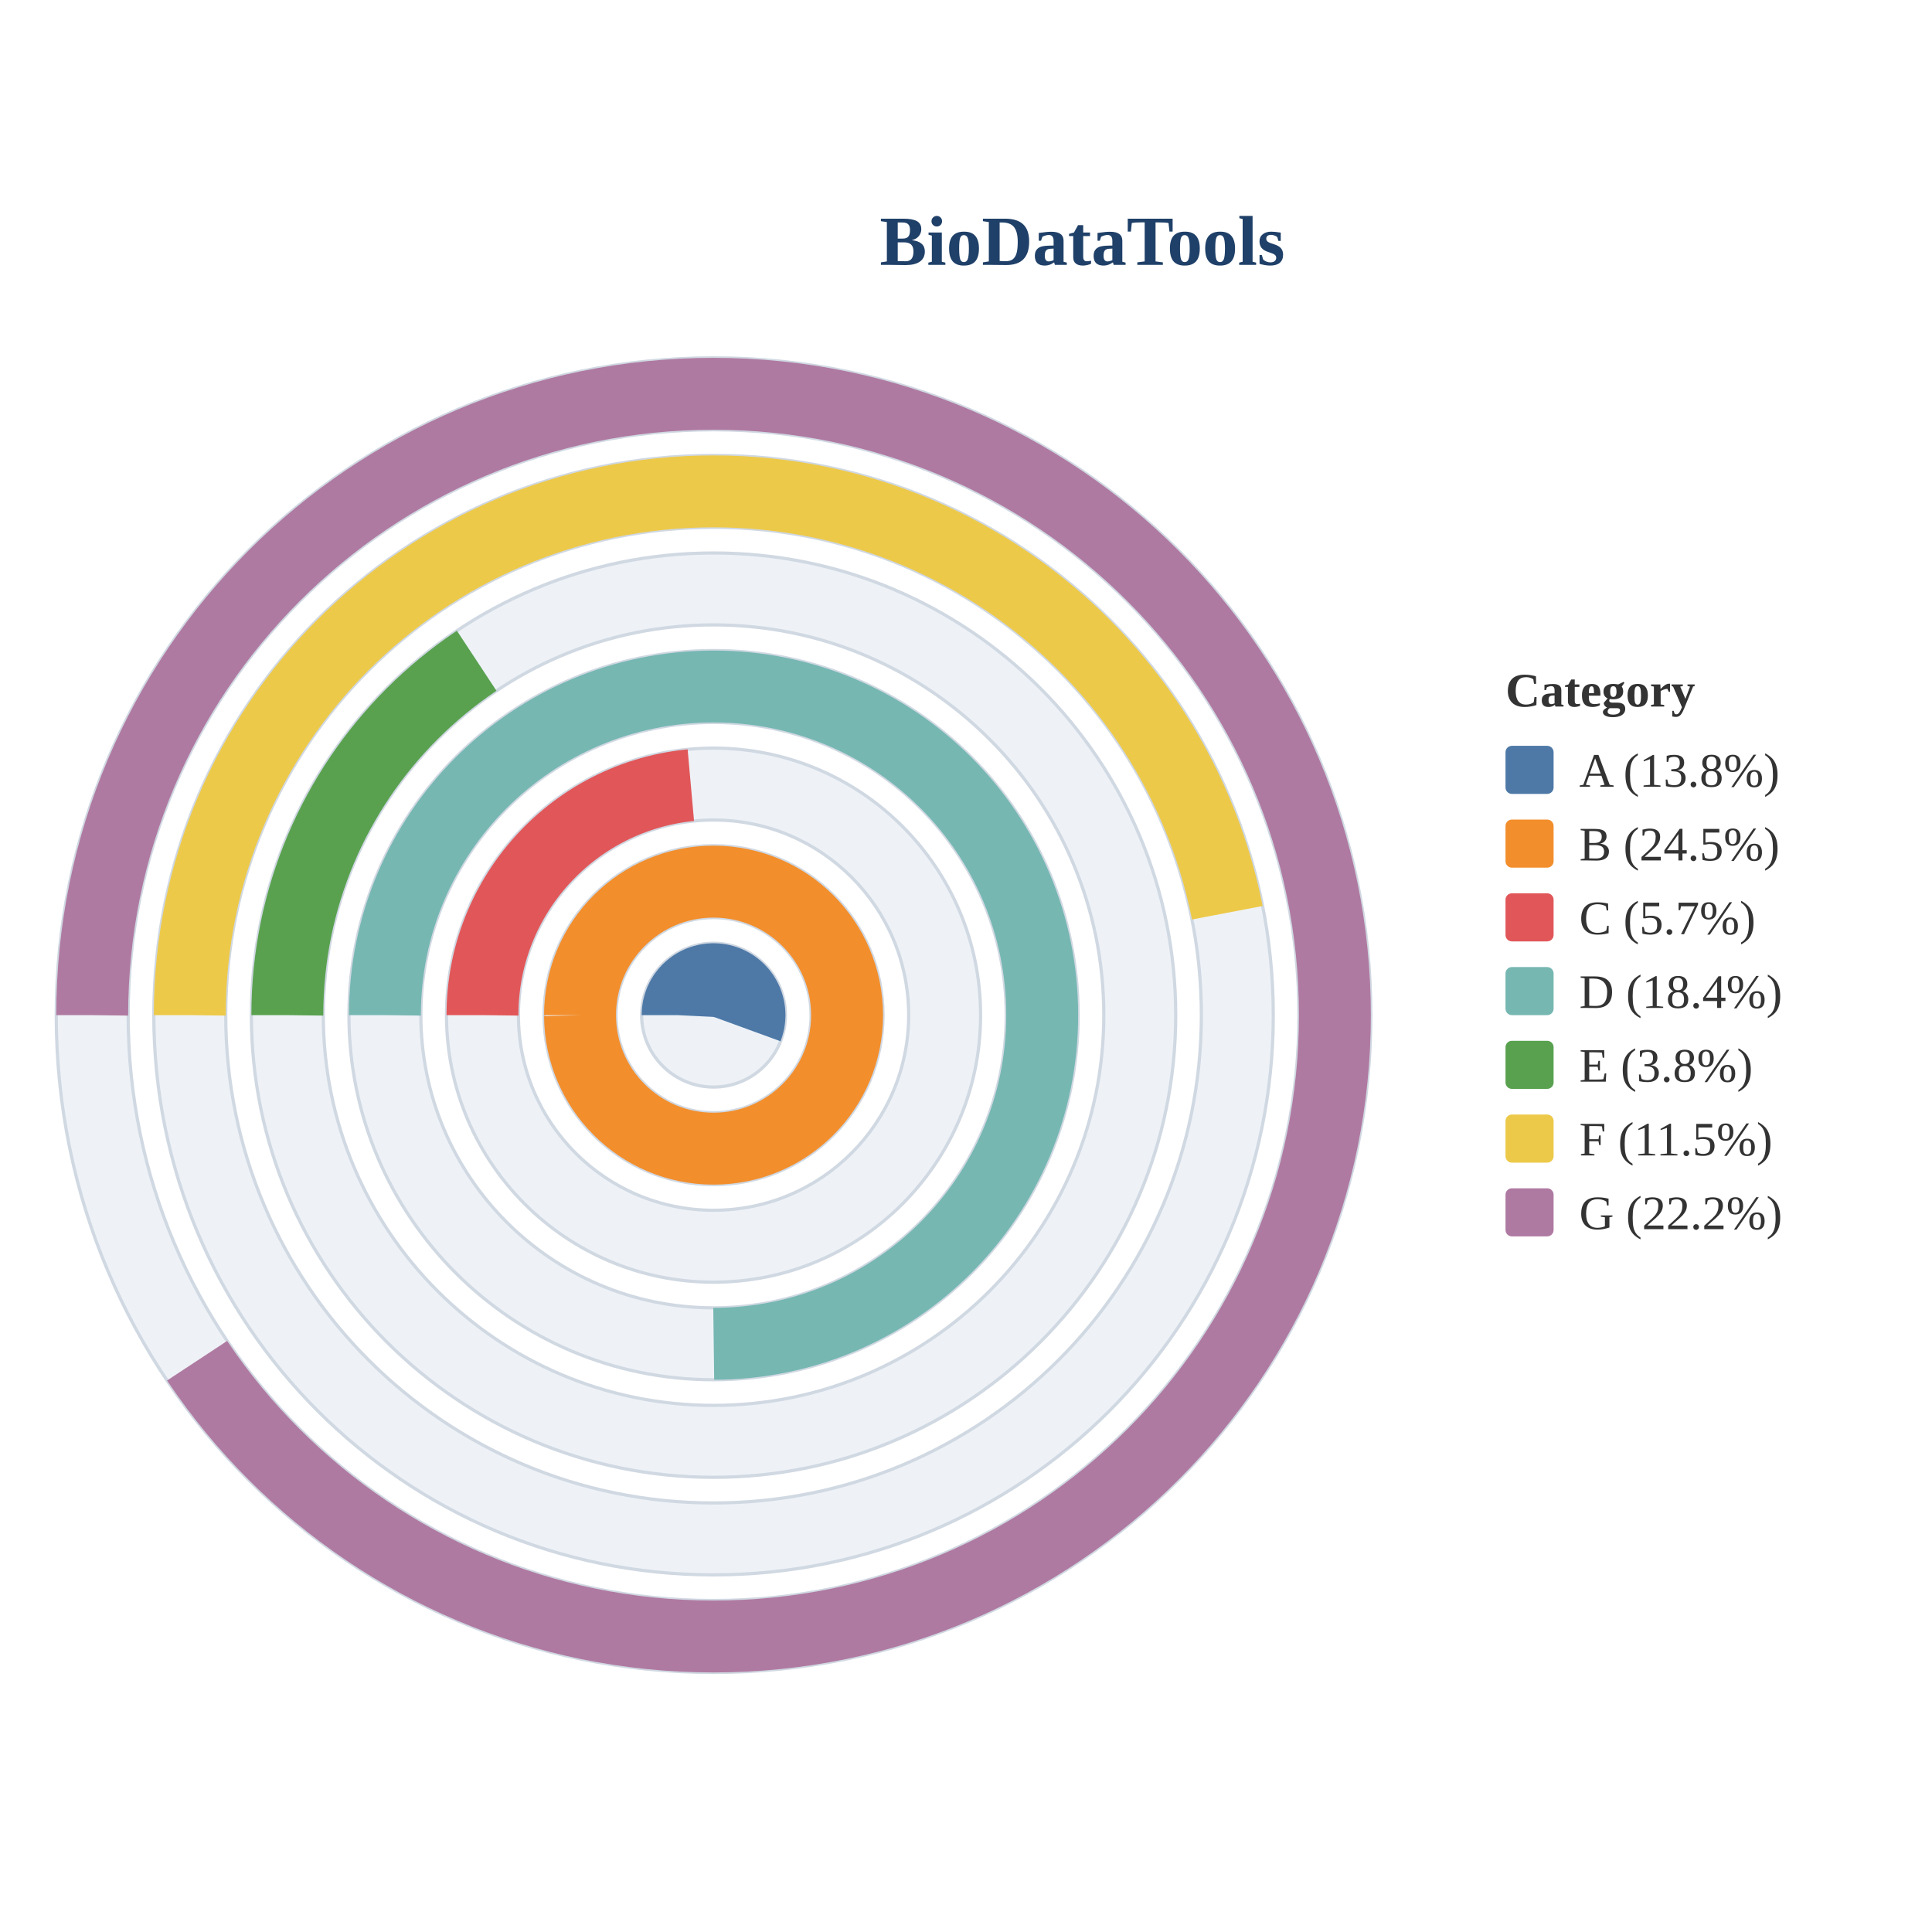
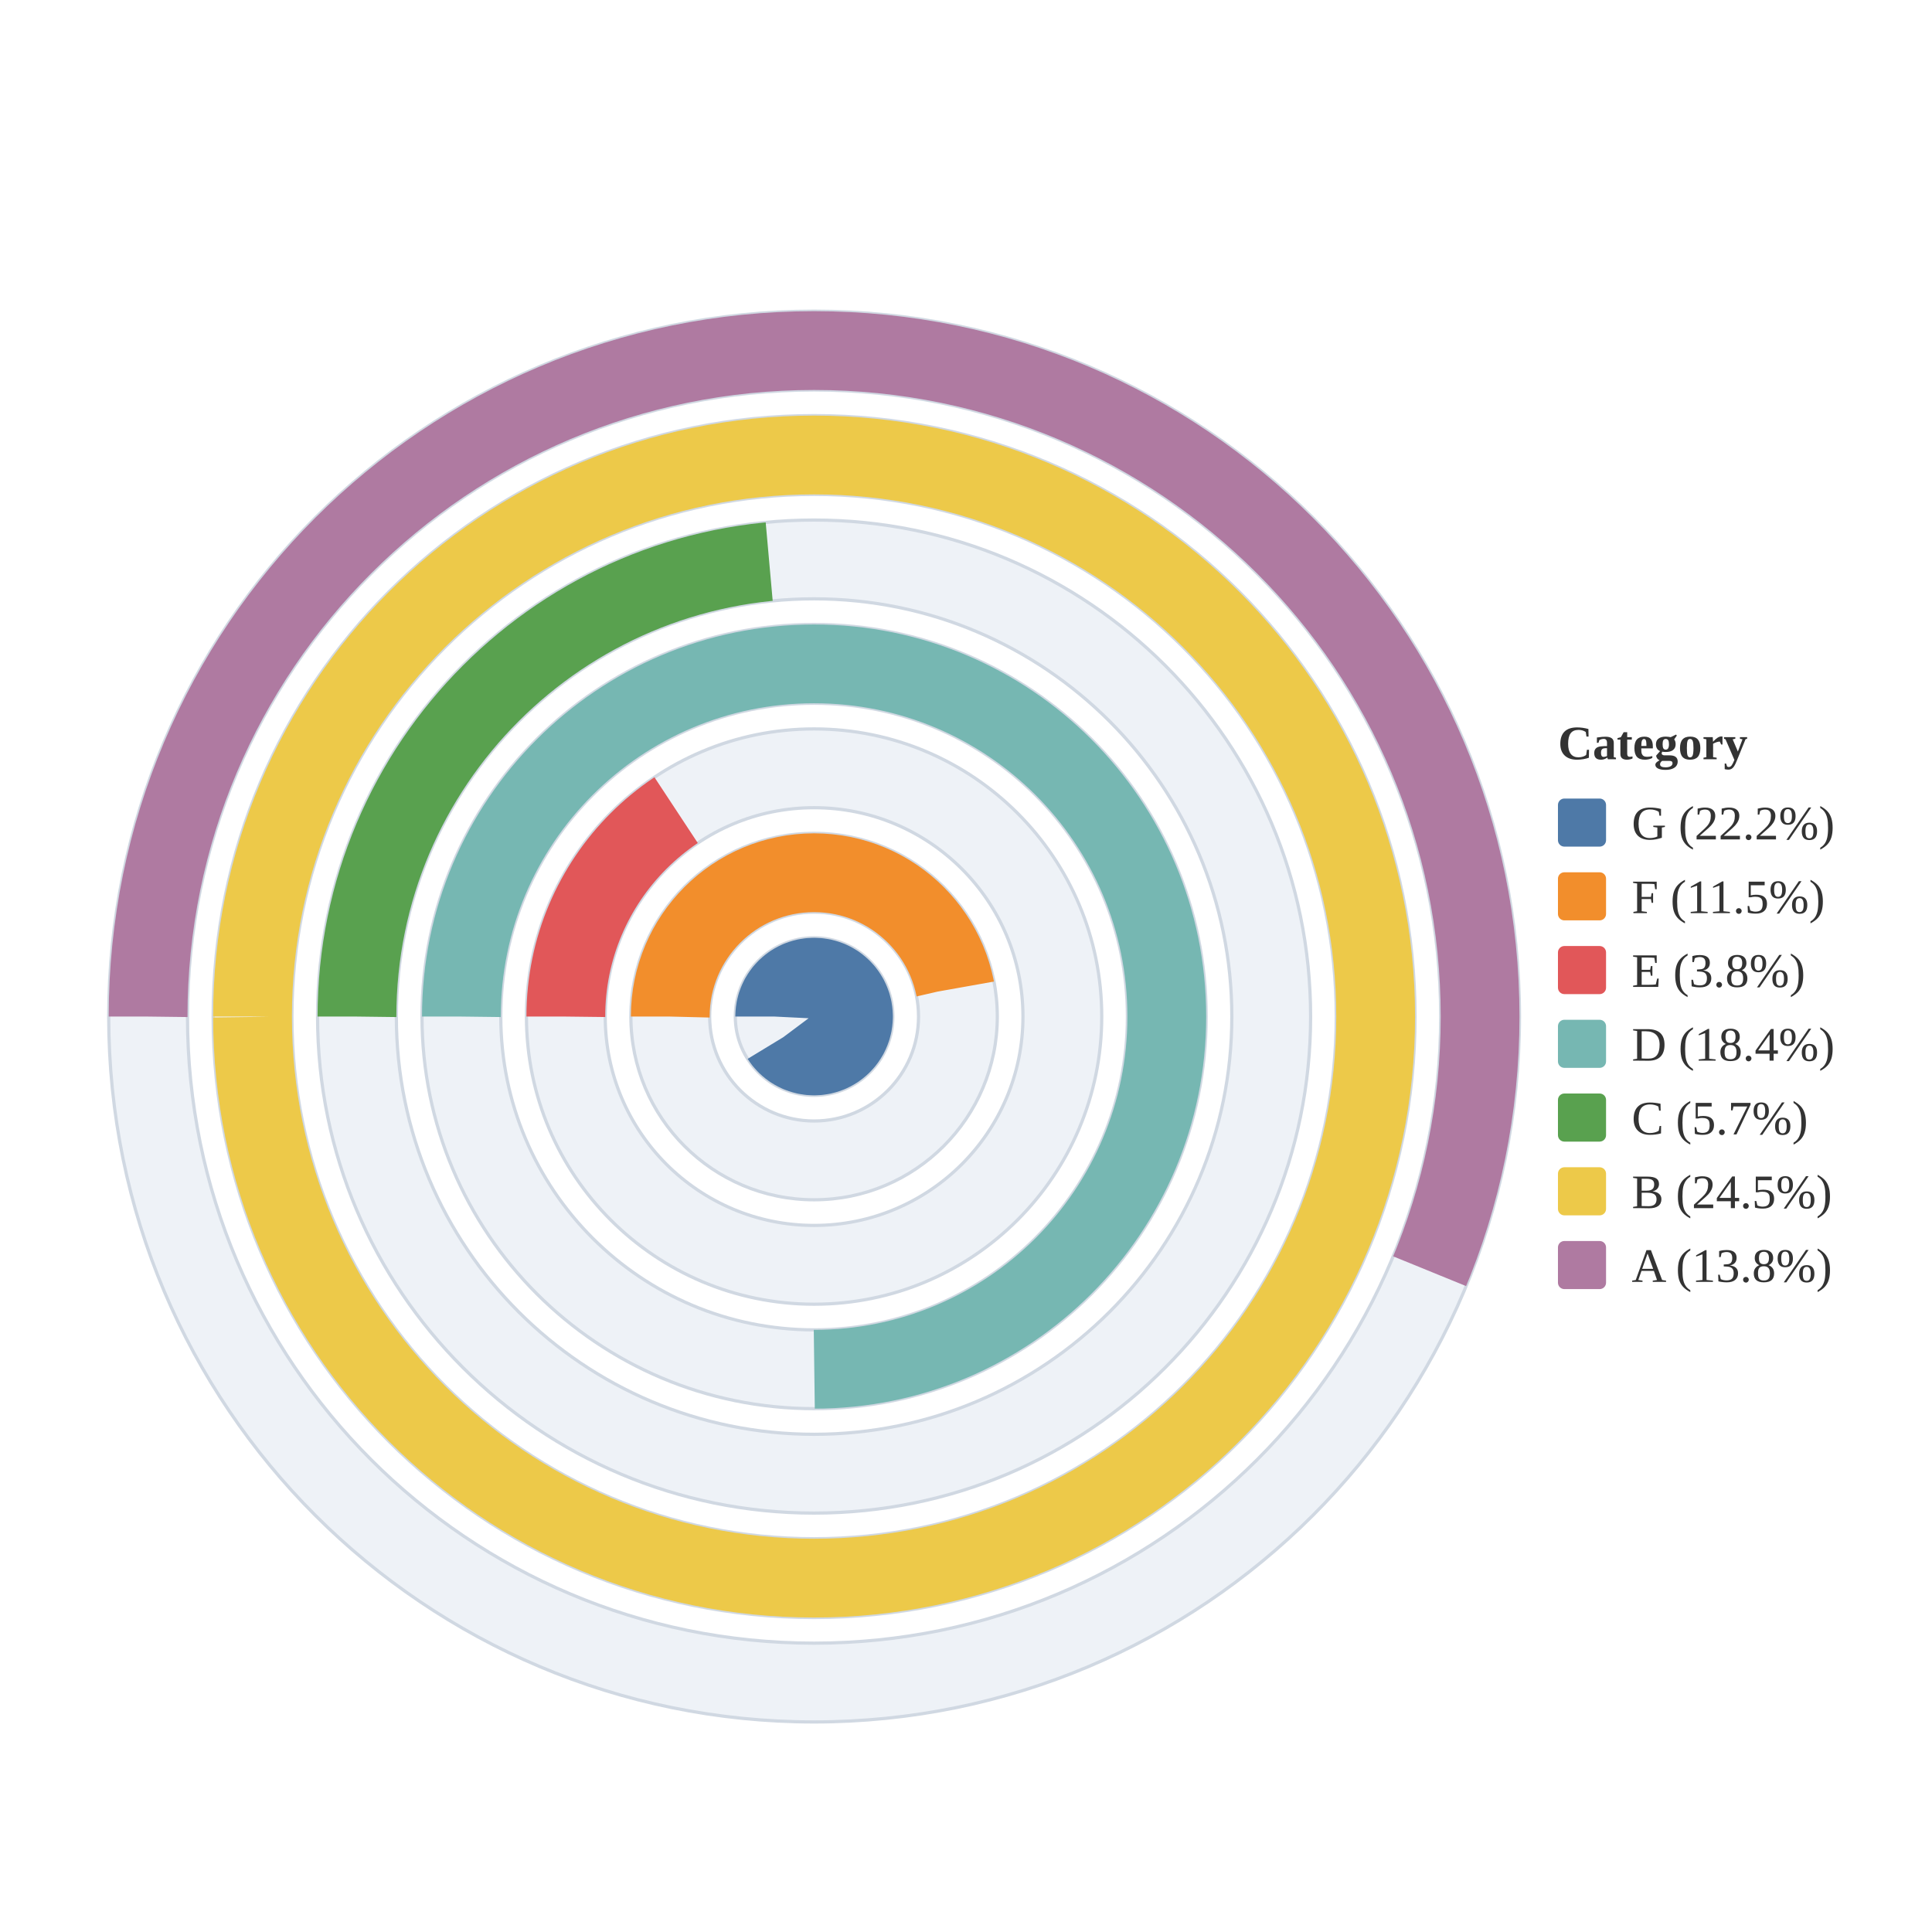
<svg xmlns="http://www.w3.org/2000/svg" width="700" height="700" viewBox="0 0 700 700" style="background: rgb(255, 255, 255); font-family: &quot;Times New Roman&quot;; overflow: hidden; cursor: grab; touch-action: none;">
-   <g class="viewport" transform="translate(-14.46869,-57.37701) scale(1.161704)">
-     <text class="chart-title" x="350" y="132" text-anchor="middle" font-size="22" font-weight="bold" font-style="normal" fill="#1f4068">BioDataTools</text>
-     <g transform="translate(235,366)">
+   <g class="viewport" transform="translate(4.535458,-38.27604) scale(1.161704)">
+     <g transform="translate(250,350)">
      <g class="orbit-tracks">
-         <circle cx="0" cy="0" r="11.214" fill="none" stroke="#eef2f7" stroke-width="22.429" />
-         <circle cx="0" cy="0" r="22.429" fill="none" stroke="#d0d8e2" stroke-width="1" />
-         <circle cx="0" cy="0" r="41.643" fill="none" stroke="#eef2f7" stroke-width="22.429" />
-         <circle cx="0" cy="0" r="52.857" fill="none" stroke="#d0d8e2" stroke-width="1" />
-         <circle cx="0" cy="0" r="30.429" fill="none" stroke="#d0d8e2" stroke-width="1" />
-         <circle cx="0" cy="0" r="72.071" fill="none" stroke="#eef2f7" stroke-width="22.429" />
-         <circle cx="0" cy="0" r="83.286" fill="none" stroke="#d0d8e2" stroke-width="1" />
-         <circle cx="0" cy="0" r="60.857" fill="none" stroke="#d0d8e2" stroke-width="1" />
-         <circle cx="0" cy="0" r="102.5" fill="none" stroke="#eef2f7" stroke-width="22.429" />
-         <circle cx="0" cy="0" r="113.714" fill="none" stroke="#d0d8e2" stroke-width="1" />
-         <circle cx="0" cy="0" r="91.286" fill="none" stroke="#d0d8e2" stroke-width="1" />
-         <circle cx="0" cy="0" r="132.929" fill="none" stroke="#eef2f7" stroke-width="22.429" />
-         <circle cx="0" cy="0" r="144.143" fill="none" stroke="#d0d8e2" stroke-width="1" />
-         <circle cx="0" cy="0" r="121.714" fill="none" stroke="#d0d8e2" stroke-width="1" />
-         <circle cx="0" cy="0" r="163.357" fill="none" stroke="#eef2f7" stroke-width="22.429" />
-         <circle cx="0" cy="0" r="174.571" fill="none" stroke="#d0d8e2" stroke-width="1" />
-         <circle cx="0" cy="0" r="152.143" fill="none" stroke="#d0d8e2" stroke-width="1" />
-         <circle cx="0" cy="0" r="193.786" fill="none" stroke="#eef2f7" stroke-width="22.429" />
-         <circle cx="0" cy="0" r="205" fill="none" stroke="#d0d8e2" stroke-width="1" />
-         <circle cx="0" cy="0" r="182.571" fill="none" stroke="#d0d8e2" stroke-width="1" />
+         <circle cx="0" cy="0" r="12.286" fill="none" stroke="#eef2f7" stroke-width="24.571" />
+         <circle cx="0" cy="0" r="24.571" fill="none" stroke="#d0d8e2" stroke-width="1" />
+         <circle cx="0" cy="0" r="44.857" fill="none" stroke="#eef2f7" stroke-width="24.571" />
+         <circle cx="0" cy="0" r="57.143" fill="none" stroke="#d0d8e2" stroke-width="1" />
+         <circle cx="0" cy="0" r="32.571" fill="none" stroke="#d0d8e2" stroke-width="1" />
+         <circle cx="0" cy="0" r="77.429" fill="none" stroke="#eef2f7" stroke-width="24.571" />
+         <circle cx="0" cy="0" r="89.714" fill="none" stroke="#d0d8e2" stroke-width="1" />
+         <circle cx="0" cy="0" r="65.143" fill="none" stroke="#d0d8e2" stroke-width="1" />
+         <circle cx="0" cy="0" r="110" fill="none" stroke="#eef2f7" stroke-width="24.571" />
+         <circle cx="0" cy="0" r="122.286" fill="none" stroke="#d0d8e2" stroke-width="1" />
+         <circle cx="0" cy="0" r="97.714" fill="none" stroke="#d0d8e2" stroke-width="1" />
+         <circle cx="0" cy="0" r="142.571" fill="none" stroke="#eef2f7" stroke-width="24.571" />
+         <circle cx="0" cy="0" r="154.857" fill="none" stroke="#d0d8e2" stroke-width="1" />
+         <circle cx="0" cy="0" r="130.286" fill="none" stroke="#d0d8e2" stroke-width="1" />
+         <circle cx="0" cy="0" r="175.143" fill="none" stroke="#eef2f7" stroke-width="24.571" />
+         <circle cx="0" cy="0" r="187.429" fill="none" stroke="#d0d8e2" stroke-width="1" />
+         <circle cx="0" cy="0" r="162.857" fill="none" stroke="#d0d8e2" stroke-width="1" />
+         <circle cx="0" cy="0" r="207.714" fill="none" stroke="#eef2f7" stroke-width="24.571" />
+         <circle cx="0" cy="0" r="220" fill="none" stroke="#d0d8e2" stroke-width="1" />
+         <circle cx="0" cy="0" r="195.429" fill="none" stroke="#d0d8e2" stroke-width="1" />
      </g>
      <g class="orbit-arcs">
-         <circle cx="0" cy="0" r="11.214" fill="none" stroke="#4e79a7" stroke-width="22.429" stroke-dasharray="39.635 70.461" stroke-linecap="butt" transform="rotate(-180)" style="cursor: pointer;" />
-         <circle cx="0" cy="0" r="41.643" fill="none" stroke="#f28e2c" stroke-width="22.429" stroke-dasharray="261.65 261.65" stroke-linecap="butt" transform="rotate(-180)" style="cursor: pointer;" />
-         <circle cx="0" cy="0" r="72.071" fill="none" stroke="#e15759" stroke-width="22.429" stroke-dasharray="106.134 452.838" stroke-linecap="butt" transform="rotate(-180)" style="cursor: pointer;" />
-         <circle cx="0" cy="0" r="102.5" fill="none" stroke="#76b7b2" stroke-width="22.429" stroke-dasharray="483.02 644.026" stroke-linecap="butt" transform="rotate(-180)" style="cursor: pointer;" />
-         <circle cx="0" cy="0" r="132.929" fill="none" stroke="#59a14f" stroke-width="22.429" stroke-dasharray="130.502 835.215" stroke-linecap="butt" transform="rotate(-180)" style="cursor: pointer;" />
-         <circle cx="0" cy="0" r="163.357" fill="none" stroke="#edc949" stroke-width="22.429" stroke-dasharray="481.126 1026.403" stroke-linecap="butt" transform="rotate(-180)" style="cursor: pointer;" />
-         <circle cx="0" cy="0" r="193.786" fill="none" stroke="#af7aa1" stroke-width="22.429" stroke-dasharray="1103.442 1217.592" stroke-linecap="butt" transform="rotate(-180)" style="cursor: pointer;" />
+         <circle cx="0" cy="0" r="12.286" fill="none" stroke="#4e79a7" stroke-width="24.571" stroke-dasharray="69.957 77.193" stroke-linecap="butt" transform="rotate(-180)" style="cursor: pointer;" />
+         <circle cx="0" cy="0" r="44.857" fill="none" stroke="#f28e2c" stroke-width="24.571" stroke-dasharray="132.115 281.846" stroke-linecap="butt" transform="rotate(-180)" style="cursor: pointer;" />
+         <circle cx="0" cy="0" r="77.429" fill="none" stroke="#e15759" stroke-width="24.571" stroke-dasharray="76.015 486.498" stroke-linecap="butt" transform="rotate(-180)" style="cursor: pointer;" />
+         <circle cx="0" cy="0" r="110" fill="none" stroke="#76b7b2" stroke-width="24.571" stroke-dasharray="518.363 691.15" stroke-linecap="butt" transform="rotate(-180)" style="cursor: pointer;" />
+         <circle cx="0" cy="0" r="142.571" fill="none" stroke="#59a14f" stroke-width="24.571" stroke-dasharray="209.954 895.803" stroke-linecap="butt" transform="rotate(-180)" style="cursor: pointer;" />
+         <circle cx="0" cy="0" r="175.143" fill="none" stroke="#edc949" stroke-width="24.571" stroke-dasharray="1100.455 1100.455" stroke-linecap="butt" transform="rotate(-180)" style="cursor: pointer;" />
+         <circle cx="0" cy="0" r="207.714" fill="none" stroke="#af7aa1" stroke-width="24.571" stroke-dasharray="734.123 1305.107" stroke-linecap="butt" transform="rotate(-180)" style="cursor: pointer;" />
      </g>
      <g class="orbit-error-bars" />
      <g class="orbit-labels" />
    </g>
    <g class="chart-legend">
      <text x="482" y="264.5" text-anchor="start" dy="0.35em" font-size="15" font-weight="bold" font-style="normal" fill="#333">Category</text>
      <rect x="482" y="282" width="15" height="15" rx="2" fill="#4e79a7" />
-       <text x="505" y="289.5" dy="0.35em" font-size="15" font-weight="normal" font-style="normal" fill="#333">A (13.8%)</text>
+       <text x="505" y="289.5" dy="0.35em" font-size="15" font-weight="normal" font-style="normal" fill="#333">G (22.2%)</text>
      <rect x="482" y="305" width="15" height="15" rx="2" fill="#f28e2c" />
-       <text x="505" y="312.5" dy="0.35em" font-size="15" font-weight="normal" font-style="normal" fill="#333">B (24.5%)</text>
+       <text x="505" y="312.5" dy="0.35em" font-size="15" font-weight="normal" font-style="normal" fill="#333">F (11.5%)</text>
      <rect x="482" y="328" width="15" height="15" rx="2" fill="#e15759" />
-       <text x="505" y="335.5" dy="0.35em" font-size="15" font-weight="normal" font-style="normal" fill="#333">C (5.7%)</text>
+       <text x="505" y="335.5" dy="0.35em" font-size="15" font-weight="normal" font-style="normal" fill="#333">E (3.8%)</text>
      <rect x="482" y="351" width="15" height="15" rx="2" fill="#76b7b2" />
      <text x="505" y="358.5" dy="0.35em" font-size="15" font-weight="normal" font-style="normal" fill="#333">D (18.4%)</text>
      <rect x="482" y="374" width="15" height="15" rx="2" fill="#59a14f" />
-       <text x="505" y="381.5" dy="0.35em" font-size="15" font-weight="normal" font-style="normal" fill="#333">E (3.8%)</text>
+       <text x="505" y="381.5" dy="0.35em" font-size="15" font-weight="normal" font-style="normal" fill="#333">C (5.7%)</text>
      <rect x="482" y="397" width="15" height="15" rx="2" fill="#edc949" />
-       <text x="505" y="404.5" dy="0.35em" font-size="15" font-weight="normal" font-style="normal" fill="#333">F (11.5%)</text>
+       <text x="505" y="404.5" dy="0.35em" font-size="15" font-weight="normal" font-style="normal" fill="#333">B (24.5%)</text>
      <rect x="482" y="420" width="15" height="15" rx="2" fill="#af7aa1" />
-       <text x="505" y="427.5" dy="0.35em" font-size="15" font-weight="normal" font-style="normal" fill="#333">G (22.2%)</text>
+       <text x="505" y="427.5" dy="0.35em" font-size="15" font-weight="normal" font-style="normal" fill="#333">A (13.8%)</text>
    </g>
  </g>
</svg>
